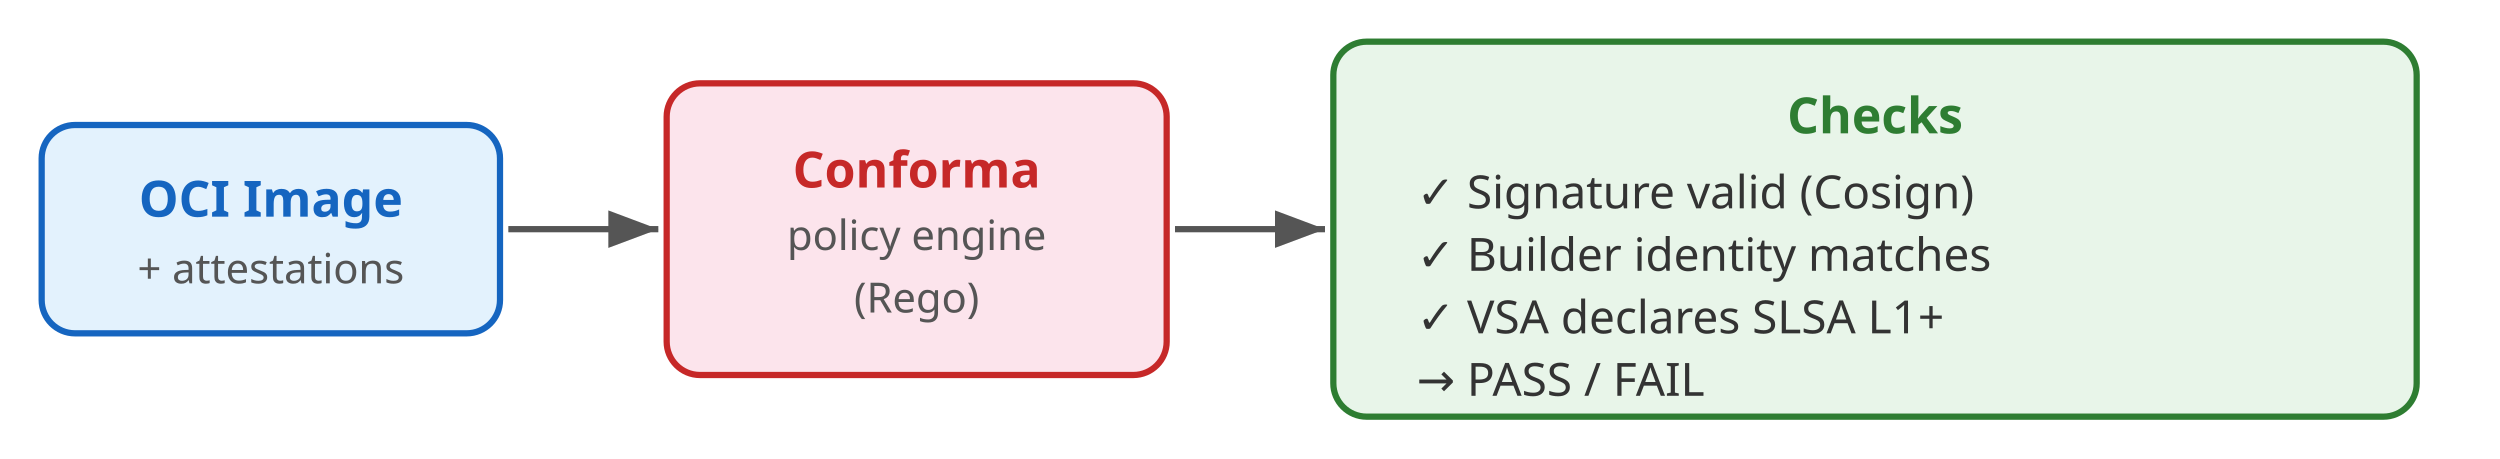
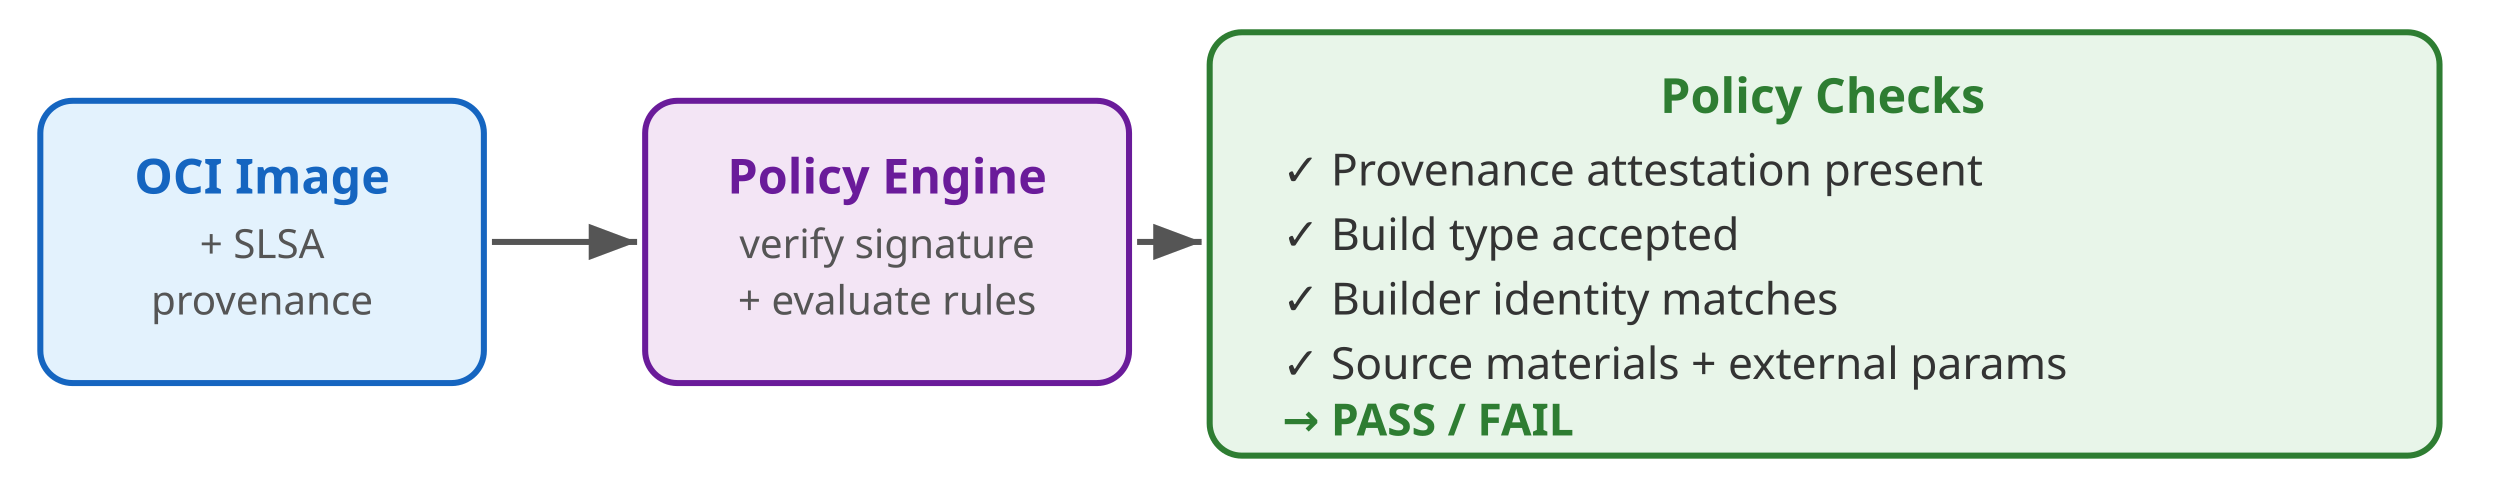
- <svg xmlns="http://www.w3.org/2000/svg" viewBox="0 0 600 110" width="600" height="110">
+ <svg xmlns="http://www.w3.org/2000/svg" viewBox="0 0 620 120" width="620" height="120">
  <defs>
-     <marker id="arrow" markerWidth="8" markerHeight="6" refX="8" refY="3" orient="auto">
+     <marker id="arr" markerWidth="8" markerHeight="6" refX="8" refY="3" orient="auto">
      <polygon points="0 0, 8 3, 0 6" fill="#555" />
    </marker>
  </defs>
-   <rect x="10" y="30" width="110" height="50" rx="8" fill="#e3f2fd" stroke="#1565c0" stroke-width="1.5" />
-   <text x="65" y="52" text-anchor="middle" font-family="sans-serif" font-size="12" font-weight="bold" fill="#1565c0">OCI Image</text>
-   <text x="65" y="68" text-anchor="middle" font-family="sans-serif" font-size="10" fill="#555">+ attestations</text>
-   <line x1="122" y1="55" x2="158" y2="55" stroke="#555" stroke-width="1.5" marker-end="url(#arrow)" />
-   <rect x="160" y="20" width="120" height="70" rx="8" fill="#fce4ec" stroke="#c62828" stroke-width="1.5" />
-   <text x="220" y="45" text-anchor="middle" font-family="sans-serif" font-size="12" font-weight="bold" fill="#c62828">Conforma</text>
-   <text x="220" y="60" text-anchor="middle" font-family="sans-serif" font-size="10" fill="#555">policy engine</text>
-   <text x="220" y="75" text-anchor="middle" font-family="sans-serif" font-size="10" fill="#555">(Rego)</text>
-   <line x1="282" y1="55" x2="318" y2="55" stroke="#555" stroke-width="1.5" marker-end="url(#arrow)" />
-   <rect x="320" y="10" width="260" height="90" rx="8" fill="#e8f5e9" stroke="#2e7d32" stroke-width="1.5" />
-   <text x="450" y="32" text-anchor="middle" font-family="sans-serif" font-size="12" font-weight="bold" fill="#2e7d32">Checks</text>
-   <text x="340" y="50" font-family="sans-serif" font-size="11" fill="#333">✓  Signature valid (Cosign)</text>
-   <text x="340" y="65" font-family="sans-serif" font-size="11" fill="#333">✓  Builder identity matches</text>
-   <text x="340" y="80" font-family="sans-serif" font-size="11" fill="#333">✓  VSA declares SLSA L1+</text>
-   <text x="340" y="95" font-family="sans-serif" font-size="11" fill="#333">→  PASS / FAIL</text>
+   <rect x="10" y="25" width="110" height="70" rx="8" fill="#e3f2fd" stroke="#1565c0" stroke-width="1.5" />
+   <text x="65" y="48" text-anchor="middle" font-family="sans-serif" font-size="12" font-weight="bold" fill="#1565c0">OCI Image</text>
+   <text x="65" y="64" text-anchor="middle" font-family="sans-serif" font-size="10" fill="#555">+ SLSA</text>
+   <text x="65" y="78" text-anchor="middle" font-family="sans-serif" font-size="10" fill="#555">provenance</text>
+   <line x1="122" y1="60" x2="158" y2="60" stroke="#555" stroke-width="1.5" marker-end="url(#arr)" />
+   <rect x="160" y="25" width="120" height="70" rx="8" fill="#f3e5f5" stroke="#6a1b9a" stroke-width="1.5" />
+   <text x="220" y="48" text-anchor="middle" font-family="sans-serif" font-size="12" font-weight="bold" fill="#6a1b9a">Policy Engine</text>
+   <text x="220" y="64" text-anchor="middle" font-family="sans-serif" font-size="10" fill="#555">verify signature</text>
+   <text x="220" y="78" text-anchor="middle" font-family="sans-serif" font-size="10" fill="#555">+ evaluate rules</text>
+   <line x1="282" y1="60" x2="298" y2="60" stroke="#555" stroke-width="1.5" marker-end="url(#arr)" />
+   <rect x="300" y="8" width="305" height="105" rx="8" fill="#e8f5e9" stroke="#2e7d32" stroke-width="1.5" />
+   <text x="452" y="28" text-anchor="middle" font-family="sans-serif" font-size="12" font-weight="bold" fill="#2e7d32">Policy Checks</text>
+   <text x="318" y="46" font-family="sans-serif" font-size="11" fill="#333">✓ Provenance attestation present</text>
+   <text x="318" y="62" font-family="sans-serif" font-size="11" fill="#333">✓ Build type accepted</text>
+   <text x="318" y="78" font-family="sans-serif" font-size="11" fill="#333">✓ Builder identity matches</text>
+   <text x="318" y="94" font-family="sans-serif" font-size="11" fill="#333">✓ Source materials + external params</text>
+   <text x="318" y="108" font-family="sans-serif" font-size="11" fill="#2e7d32" font-weight="bold">→ PASS / FAIL</text>
</svg>
